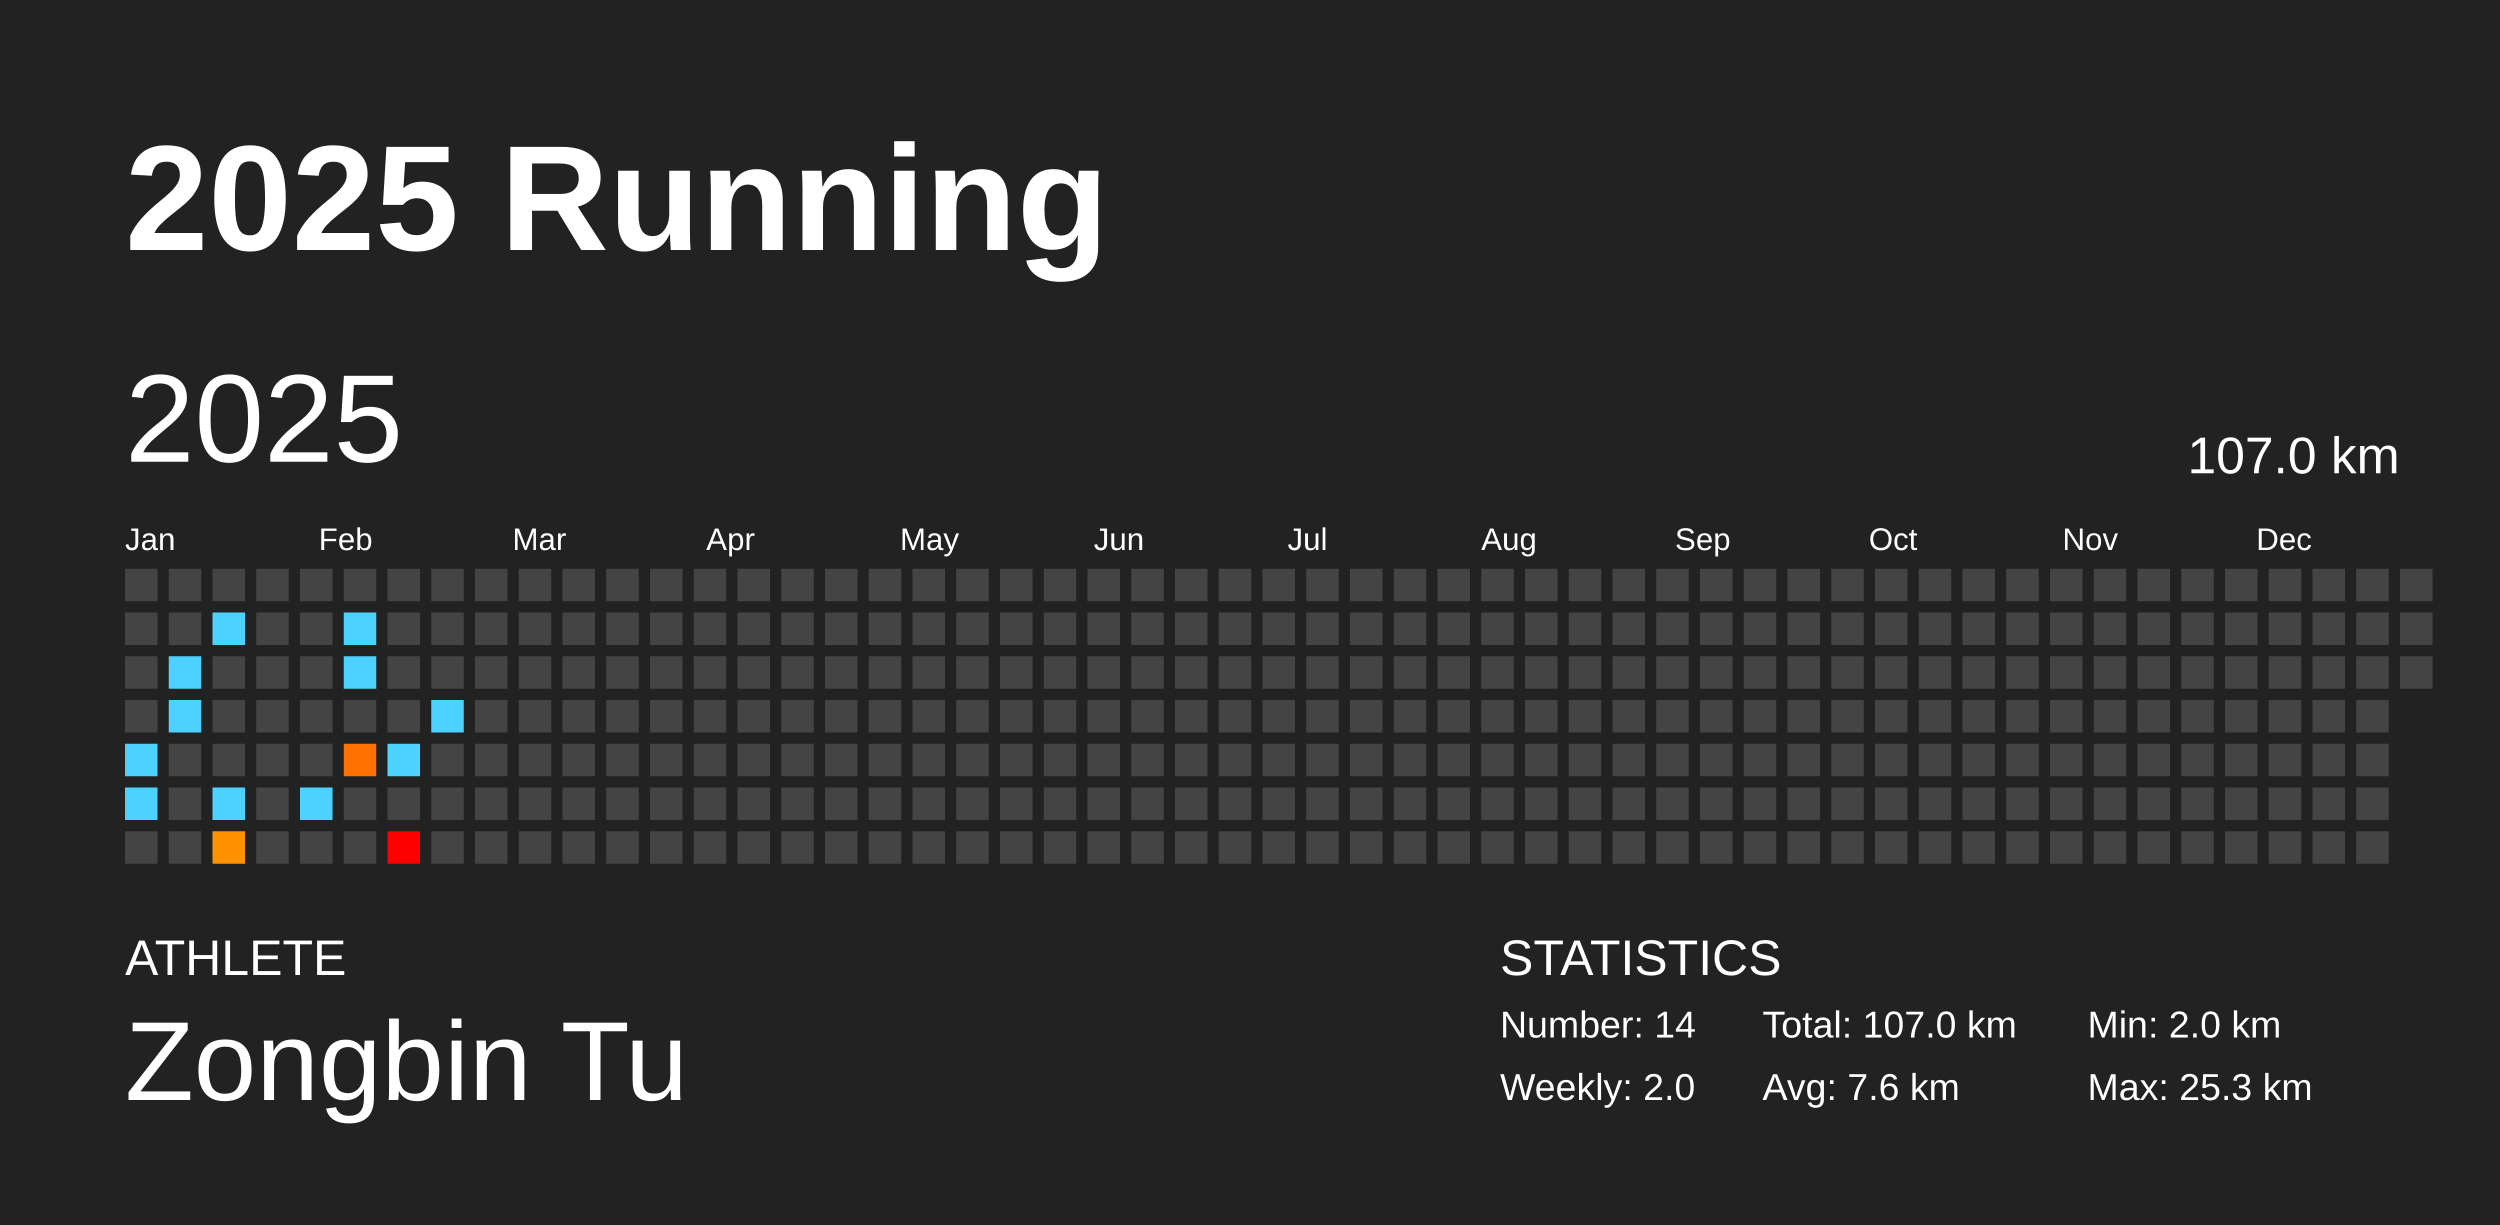
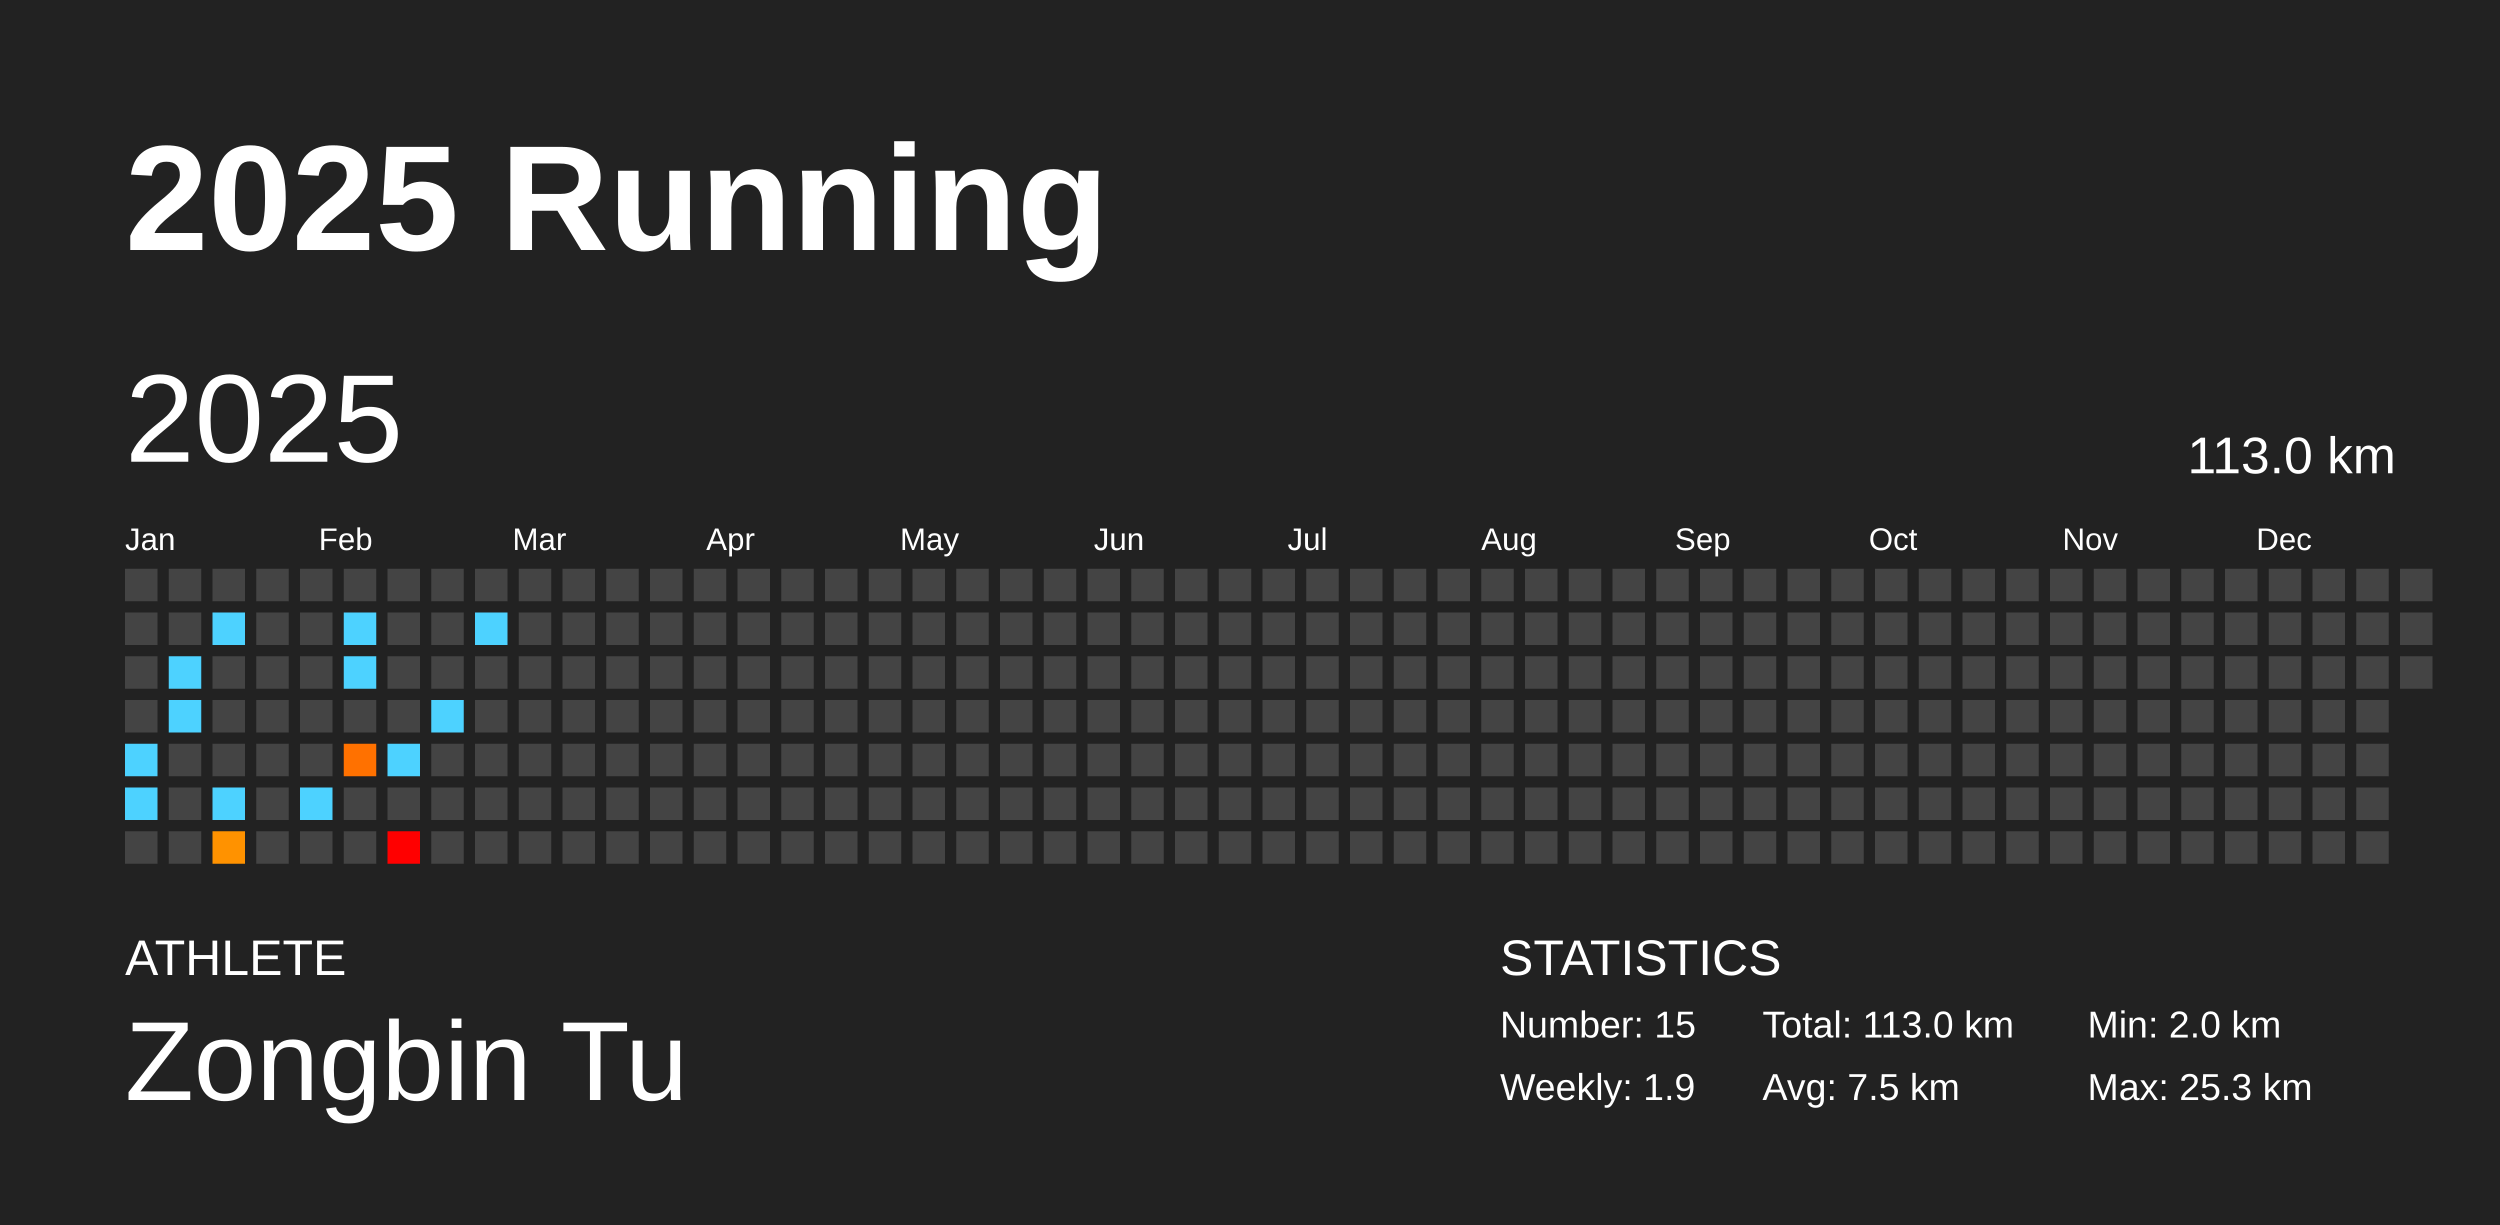
<svg xmlns="http://www.w3.org/2000/svg" baseProfile="full" height="98mm" version="1.1" viewBox="0,0,200,98" width="200mm">
  <defs />
  <rect fill="#222222" height="98" width="200" x="0" y="0" />
  <text fill="#FFFFFF" style="font-size:12px; font-family:Arial; font-weight:bold;" x="10" y="20">2025 Running</text>
  <text fill="#FFFFFF" style="font-size:4px; font-family:Arial" x="10" y="78">ATHLETE</text>
  <text fill="#FFFFFF" style="font-size:9px; font-family:Arial" x="10" y="88">Zongbin Tu</text>
  <text fill="#FFFFFF" style="font-size:4px; font-family:Arial" x="120" y="78">STATISTICS</text>
-   <text fill="#FFFFFF" style="font-size:3px; font-family:Arial" x="120" y="83">Number: 14</text>
-   <text fill="#FFFFFF" style="font-size:3px; font-family:Arial" x="120" y="88">Weekly: 2.0</text>
-   <text fill="#FFFFFF" style="font-size:3px; font-family:Arial" x="141" y="83">Total: 107.0 km</text>
-   <text fill="#FFFFFF" style="font-size:3px; font-family:Arial" x="141" y="88">Avg: 7.6 km</text>
+   <text fill="#FFFFFF" style="font-size:3px; font-family:Arial" x="120" y="83">Number: 15</text>
+   <text fill="#FFFFFF" style="font-size:3px; font-family:Arial" x="120" y="88">Weekly: 1.9</text>
+   <text fill="#FFFFFF" style="font-size:3px; font-family:Arial" x="141" y="83">Total: 113.0 km</text>
+   <text fill="#FFFFFF" style="font-size:3px; font-family:Arial" x="141" y="88">Avg: 7.5 km</text>
  <text fill="#FFFFFF" style="font-size:3px; font-family:Arial" x="167" y="83">Min: 2.0 km</text>
  <text fill="#FFFFFF" style="font-size:3px; font-family:Arial" x="167" y="88">Max: 25.3 km</text>
  <text dominant-baseline="hanging" fill="#FFFFFF" style="font-size:10.0px; font-family:Arial;" x="10" y="30">2025</text>
-   <text dominant-baseline="hanging" fill="#FFFFFF" style="font-size:4.125px; font-family:Arial;" x="175" y="35">107.0 km</text>
+   <text dominant-baseline="hanging" fill="#FFFFFF" style="font-size:4.125px; font-family:Arial;" x="175" y="35">113.0 km</text>
  <text fill="#FFFFFF" style="font-size:2.5px; font-family:Arial" x="10.0" y="44">Jan</text>
  <text fill="#FFFFFF" style="font-size:2.5px; font-family:Arial" x="25.5" y="44">Feb</text>
  <text fill="#FFFFFF" style="font-size:2.5px; font-family:Arial" x="41.0" y="44">Mar</text>
  <text fill="#FFFFFF" style="font-size:2.5px; font-family:Arial" x="56.5" y="44">Apr</text>
  <text fill="#FFFFFF" style="font-size:2.5px; font-family:Arial" x="72.0" y="44">May</text>
  <text fill="#FFFFFF" style="font-size:2.5px; font-family:Arial" x="87.5" y="44">Jun</text>
  <text fill="#FFFFFF" style="font-size:2.5px; font-family:Arial" x="103.0" y="44">Jul</text>
  <text fill="#FFFFFF" style="font-size:2.5px; font-family:Arial" x="118.5" y="44">Aug</text>
  <text fill="#FFFFFF" style="font-size:2.5px; font-family:Arial" x="134.0" y="44">Sep</text>
  <text fill="#FFFFFF" style="font-size:2.5px; font-family:Arial" x="149.5" y="44">Oct</text>
  <text fill="#FFFFFF" style="font-size:2.5px; font-family:Arial" x="165.0" y="44">Nov</text>
  <text fill="#FFFFFF" style="font-size:2.5px; font-family:Arial" x="180.5" y="44">Dec</text>
  <rect fill="#444444" height="2.6" width="2.6" x="10.0" y="45.5" />
  <rect fill="#444444" height="2.6" width="2.6" x="10.0" y="49.0" />
  <rect fill="#444444" height="2.6" width="2.6" x="10.0" y="52.5" />
  <rect fill="#444444" height="2.6" width="2.6" x="10.0" y="56.0" />
  <rect fill="#4dd2ff" height="2.6" width="2.6" x="10.0" y="59.5" />
  <rect fill="#4dd2ff" height="2.6" width="2.6" x="10.0" y="63.0" />
  <rect fill="#444444" height="2.6" width="2.6" x="10.0" y="66.5" />
  <rect fill="#444444" height="2.6" width="2.6" x="13.5" y="45.5" />
  <rect fill="#444444" height="2.6" width="2.6" x="13.5" y="49.0" />
  <rect fill="#4dd2ff" height="2.6" width="2.6" x="13.5" y="52.5" />
  <rect fill="#4dd2ff" height="2.6" width="2.6" x="13.5" y="56.0" />
  <rect fill="#444444" height="2.6" width="2.6" x="13.5" y="59.5" />
  <rect fill="#444444" height="2.6" width="2.6" x="13.5" y="63.0" />
  <rect fill="#444444" height="2.6" width="2.6" x="13.5" y="66.5" />
  <rect fill="#444444" height="2.6" width="2.6" x="17.0" y="45.5" />
  <rect fill="#4dd2ff" height="2.6" width="2.6" x="17.0" y="49.0" />
  <rect fill="#444444" height="2.6" width="2.6" x="17.0" y="52.5" />
  <rect fill="#444444" height="2.6" width="2.6" x="17.0" y="56.0" />
  <rect fill="#444444" height="2.6" width="2.6" x="17.0" y="59.5" />
  <rect fill="#4dd2ff" height="2.6" width="2.6" x="17.0" y="63.0" />
  <rect fill="#ff9200" height="2.6" width="2.6" x="17.0" y="66.5" />
  <rect fill="#444444" height="2.6" width="2.6" x="20.5" y="45.5" />
  <rect fill="#444444" height="2.6" width="2.6" x="20.5" y="49.0" />
  <rect fill="#444444" height="2.6" width="2.6" x="20.5" y="52.5" />
  <rect fill="#444444" height="2.6" width="2.6" x="20.5" y="56.0" />
  <rect fill="#444444" height="2.6" width="2.6" x="20.5" y="59.5" />
  <rect fill="#444444" height="2.6" width="2.6" x="20.5" y="63.0" />
  <rect fill="#444444" height="2.6" width="2.6" x="20.5" y="66.5" />
  <rect fill="#444444" height="2.6" width="2.6" x="24.0" y="45.5" />
  <rect fill="#444444" height="2.6" width="2.6" x="24.0" y="49.0" />
  <rect fill="#444444" height="2.6" width="2.6" x="24.0" y="52.5" />
  <rect fill="#444444" height="2.6" width="2.6" x="24.0" y="56.0" />
  <rect fill="#444444" height="2.6" width="2.6" x="24.0" y="59.5" />
  <rect fill="#4dd2ff" height="2.6" width="2.6" x="24.0" y="63.0" />
  <rect fill="#444444" height="2.6" width="2.6" x="24.0" y="66.5" />
  <rect fill="#444444" height="2.6" width="2.6" x="27.5" y="45.5" />
  <rect fill="#4dd2ff" height="2.6" width="2.6" x="27.5" y="49.0" />
  <rect fill="#4dd2ff" height="2.6" width="2.6" x="27.5" y="52.5" />
  <rect fill="#444444" height="2.6" width="2.6" x="27.5" y="56.0" />
  <rect fill="#ff7100" height="2.6" width="2.6" x="27.5" y="59.5" />
  <rect fill="#444444" height="2.6" width="2.6" x="27.5" y="63.0" />
  <rect fill="#444444" height="2.6" width="2.6" x="27.5" y="66.5" />
  <rect fill="#444444" height="2.6" width="2.6" x="31.0" y="45.5" />
  <rect fill="#444444" height="2.6" width="2.6" x="31.0" y="49.0" />
  <rect fill="#444444" height="2.6" width="2.6" x="31.0" y="52.5" />
  <rect fill="#444444" height="2.6" width="2.6" x="31.0" y="56.0" />
  <rect fill="#4dd2ff" height="2.6" width="2.6" x="31.0" y="59.5" />
  <rect fill="#444444" height="2.6" width="2.6" x="31.0" y="63.0" />
  <rect fill="red" height="2.6" width="2.6" x="31.0" y="66.5" />
  <rect fill="#444444" height="2.6" width="2.6" x="34.5" y="45.5" />
  <rect fill="#444444" height="2.6" width="2.6" x="34.5" y="49.0" />
  <rect fill="#444444" height="2.6" width="2.6" x="34.5" y="52.5" />
  <rect fill="#4dd2ff" height="2.6" width="2.6" x="34.5" y="56.0" />
  <rect fill="#444444" height="2.6" width="2.6" x="34.5" y="59.5" />
  <rect fill="#444444" height="2.6" width="2.6" x="34.5" y="63.0" />
  <rect fill="#444444" height="2.6" width="2.6" x="34.5" y="66.5" />
  <rect fill="#444444" height="2.6" width="2.6" x="38.0" y="45.5" />
-   <rect fill="#444444" height="2.6" width="2.6" x="38.0" y="49.0" />
+   <rect fill="#4dd2ff" height="2.6" width="2.6" x="38.0" y="49.0" />
  <rect fill="#444444" height="2.6" width="2.6" x="38.0" y="52.5" />
  <rect fill="#444444" height="2.6" width="2.6" x="38.0" y="56.0" />
  <rect fill="#444444" height="2.6" width="2.6" x="38.0" y="59.5" />
  <rect fill="#444444" height="2.6" width="2.6" x="38.0" y="63.0" />
  <rect fill="#444444" height="2.6" width="2.6" x="38.0" y="66.5" />
  <rect fill="#444444" height="2.6" width="2.6" x="41.5" y="45.5" />
  <rect fill="#444444" height="2.6" width="2.6" x="41.5" y="49.0" />
  <rect fill="#444444" height="2.6" width="2.6" x="41.5" y="52.5" />
  <rect fill="#444444" height="2.6" width="2.6" x="41.5" y="56.0" />
  <rect fill="#444444" height="2.6" width="2.6" x="41.5" y="59.5" />
  <rect fill="#444444" height="2.6" width="2.6" x="41.5" y="63.0" />
  <rect fill="#444444" height="2.6" width="2.6" x="41.5" y="66.5" />
  <rect fill="#444444" height="2.6" width="2.6" x="45.0" y="45.5" />
  <rect fill="#444444" height="2.6" width="2.6" x="45.0" y="49.0" />
  <rect fill="#444444" height="2.6" width="2.6" x="45.0" y="52.5" />
  <rect fill="#444444" height="2.6" width="2.6" x="45.0" y="56.0" />
  <rect fill="#444444" height="2.6" width="2.6" x="45.0" y="59.5" />
  <rect fill="#444444" height="2.6" width="2.6" x="45.0" y="63.0" />
  <rect fill="#444444" height="2.6" width="2.6" x="45.0" y="66.5" />
  <rect fill="#444444" height="2.6" width="2.6" x="48.5" y="45.5" />
  <rect fill="#444444" height="2.6" width="2.6" x="48.5" y="49.0" />
  <rect fill="#444444" height="2.6" width="2.6" x="48.5" y="52.5" />
  <rect fill="#444444" height="2.6" width="2.6" x="48.5" y="56.0" />
  <rect fill="#444444" height="2.6" width="2.6" x="48.5" y="59.5" />
  <rect fill="#444444" height="2.6" width="2.6" x="48.5" y="63.0" />
  <rect fill="#444444" height="2.6" width="2.6" x="48.5" y="66.5" />
  <rect fill="#444444" height="2.6" width="2.6" x="52.0" y="45.5" />
  <rect fill="#444444" height="2.6" width="2.6" x="52.0" y="49.0" />
  <rect fill="#444444" height="2.6" width="2.6" x="52.0" y="52.5" />
  <rect fill="#444444" height="2.6" width="2.6" x="52.0" y="56.0" />
  <rect fill="#444444" height="2.6" width="2.6" x="52.0" y="59.5" />
  <rect fill="#444444" height="2.6" width="2.6" x="52.0" y="63.0" />
  <rect fill="#444444" height="2.6" width="2.6" x="52.0" y="66.5" />
  <rect fill="#444444" height="2.6" width="2.6" x="55.5" y="45.5" />
  <rect fill="#444444" height="2.6" width="2.6" x="55.5" y="49.0" />
  <rect fill="#444444" height="2.6" width="2.6" x="55.5" y="52.5" />
  <rect fill="#444444" height="2.6" width="2.6" x="55.5" y="56.0" />
  <rect fill="#444444" height="2.6" width="2.6" x="55.5" y="59.5" />
  <rect fill="#444444" height="2.6" width="2.6" x="55.5" y="63.0" />
  <rect fill="#444444" height="2.6" width="2.6" x="55.5" y="66.5" />
  <rect fill="#444444" height="2.6" width="2.6" x="59.0" y="45.5" />
  <rect fill="#444444" height="2.6" width="2.6" x="59.0" y="49.0" />
  <rect fill="#444444" height="2.6" width="2.6" x="59.0" y="52.5" />
  <rect fill="#444444" height="2.6" width="2.6" x="59.0" y="56.0" />
  <rect fill="#444444" height="2.6" width="2.6" x="59.0" y="59.5" />
  <rect fill="#444444" height="2.6" width="2.6" x="59.0" y="63.0" />
  <rect fill="#444444" height="2.6" width="2.6" x="59.0" y="66.5" />
  <rect fill="#444444" height="2.6" width="2.6" x="62.5" y="45.5" />
  <rect fill="#444444" height="2.6" width="2.6" x="62.5" y="49.0" />
  <rect fill="#444444" height="2.6" width="2.6" x="62.5" y="52.5" />
  <rect fill="#444444" height="2.6" width="2.6" x="62.5" y="56.0" />
  <rect fill="#444444" height="2.6" width="2.6" x="62.5" y="59.5" />
  <rect fill="#444444" height="2.6" width="2.6" x="62.5" y="63.0" />
  <rect fill="#444444" height="2.6" width="2.6" x="62.5" y="66.5" />
  <rect fill="#444444" height="2.6" width="2.6" x="66.0" y="45.5" />
  <rect fill="#444444" height="2.6" width="2.6" x="66.0" y="49.0" />
  <rect fill="#444444" height="2.6" width="2.6" x="66.0" y="52.5" />
  <rect fill="#444444" height="2.6" width="2.6" x="66.0" y="56.0" />
  <rect fill="#444444" height="2.6" width="2.6" x="66.0" y="59.5" />
  <rect fill="#444444" height="2.6" width="2.6" x="66.0" y="63.0" />
  <rect fill="#444444" height="2.6" width="2.6" x="66.0" y="66.5" />
  <rect fill="#444444" height="2.6" width="2.6" x="69.5" y="45.5" />
  <rect fill="#444444" height="2.6" width="2.6" x="69.5" y="49.0" />
  <rect fill="#444444" height="2.6" width="2.6" x="69.5" y="52.5" />
  <rect fill="#444444" height="2.6" width="2.6" x="69.5" y="56.0" />
  <rect fill="#444444" height="2.6" width="2.6" x="69.5" y="59.5" />
  <rect fill="#444444" height="2.6" width="2.6" x="69.5" y="63.0" />
  <rect fill="#444444" height="2.6" width="2.6" x="69.5" y="66.5" />
  <rect fill="#444444" height="2.6" width="2.6" x="73.0" y="45.5" />
  <rect fill="#444444" height="2.6" width="2.6" x="73.0" y="49.0" />
  <rect fill="#444444" height="2.6" width="2.6" x="73.0" y="52.5" />
  <rect fill="#444444" height="2.6" width="2.6" x="73.0" y="56.0" />
  <rect fill="#444444" height="2.6" width="2.6" x="73.0" y="59.5" />
  <rect fill="#444444" height="2.6" width="2.6" x="73.0" y="63.0" />
  <rect fill="#444444" height="2.6" width="2.6" x="73.0" y="66.5" />
  <rect fill="#444444" height="2.6" width="2.6" x="76.5" y="45.5" />
  <rect fill="#444444" height="2.6" width="2.6" x="76.5" y="49.0" />
  <rect fill="#444444" height="2.6" width="2.6" x="76.5" y="52.5" />
  <rect fill="#444444" height="2.6" width="2.6" x="76.5" y="56.0" />
  <rect fill="#444444" height="2.6" width="2.6" x="76.5" y="59.5" />
  <rect fill="#444444" height="2.6" width="2.6" x="76.5" y="63.0" />
  <rect fill="#444444" height="2.6" width="2.6" x="76.5" y="66.5" />
  <rect fill="#444444" height="2.6" width="2.6" x="80.0" y="45.5" />
  <rect fill="#444444" height="2.6" width="2.6" x="80.0" y="49.0" />
  <rect fill="#444444" height="2.6" width="2.6" x="80.0" y="52.5" />
  <rect fill="#444444" height="2.6" width="2.6" x="80.0" y="56.0" />
  <rect fill="#444444" height="2.6" width="2.6" x="80.0" y="59.5" />
  <rect fill="#444444" height="2.6" width="2.6" x="80.0" y="63.0" />
  <rect fill="#444444" height="2.6" width="2.6" x="80.0" y="66.5" />
  <rect fill="#444444" height="2.6" width="2.6" x="83.5" y="45.5" />
  <rect fill="#444444" height="2.6" width="2.6" x="83.5" y="49.0" />
  <rect fill="#444444" height="2.6" width="2.6" x="83.5" y="52.5" />
  <rect fill="#444444" height="2.6" width="2.6" x="83.5" y="56.0" />
  <rect fill="#444444" height="2.6" width="2.6" x="83.5" y="59.5" />
  <rect fill="#444444" height="2.6" width="2.6" x="83.5" y="63.0" />
  <rect fill="#444444" height="2.6" width="2.6" x="83.5" y="66.5" />
  <rect fill="#444444" height="2.6" width="2.6" x="87.0" y="45.5" />
  <rect fill="#444444" height="2.6" width="2.6" x="87.0" y="49.0" />
  <rect fill="#444444" height="2.6" width="2.6" x="87.0" y="52.5" />
  <rect fill="#444444" height="2.6" width="2.6" x="87.0" y="56.0" />
  <rect fill="#444444" height="2.6" width="2.6" x="87.0" y="59.5" />
  <rect fill="#444444" height="2.6" width="2.6" x="87.0" y="63.0" />
  <rect fill="#444444" height="2.6" width="2.6" x="87.0" y="66.5" />
  <rect fill="#444444" height="2.6" width="2.6" x="90.5" y="45.5" />
  <rect fill="#444444" height="2.6" width="2.6" x="90.5" y="49.0" />
  <rect fill="#444444" height="2.6" width="2.6" x="90.5" y="52.5" />
  <rect fill="#444444" height="2.6" width="2.6" x="90.5" y="56.0" />
  <rect fill="#444444" height="2.6" width="2.6" x="90.5" y="59.5" />
  <rect fill="#444444" height="2.6" width="2.6" x="90.5" y="63.0" />
  <rect fill="#444444" height="2.6" width="2.6" x="90.5" y="66.5" />
  <rect fill="#444444" height="2.6" width="2.6" x="94.0" y="45.5" />
  <rect fill="#444444" height="2.6" width="2.6" x="94.0" y="49.0" />
  <rect fill="#444444" height="2.6" width="2.6" x="94.0" y="52.5" />
  <rect fill="#444444" height="2.6" width="2.6" x="94.0" y="56.0" />
  <rect fill="#444444" height="2.6" width="2.6" x="94.0" y="59.5" />
  <rect fill="#444444" height="2.6" width="2.6" x="94.0" y="63.0" />
  <rect fill="#444444" height="2.6" width="2.6" x="94.0" y="66.5" />
  <rect fill="#444444" height="2.6" width="2.6" x="97.5" y="45.5" />
  <rect fill="#444444" height="2.6" width="2.6" x="97.5" y="49.0" />
  <rect fill="#444444" height="2.6" width="2.6" x="97.5" y="52.5" />
  <rect fill="#444444" height="2.6" width="2.6" x="97.5" y="56.0" />
  <rect fill="#444444" height="2.6" width="2.6" x="97.5" y="59.5" />
  <rect fill="#444444" height="2.6" width="2.6" x="97.5" y="63.0" />
  <rect fill="#444444" height="2.6" width="2.6" x="97.5" y="66.5" />
  <rect fill="#444444" height="2.6" width="2.6" x="101.0" y="45.5" />
  <rect fill="#444444" height="2.6" width="2.6" x="101.0" y="49.0" />
  <rect fill="#444444" height="2.6" width="2.6" x="101.0" y="52.5" />
  <rect fill="#444444" height="2.6" width="2.6" x="101.0" y="56.0" />
  <rect fill="#444444" height="2.6" width="2.6" x="101.0" y="59.5" />
  <rect fill="#444444" height="2.6" width="2.6" x="101.0" y="63.0" />
  <rect fill="#444444" height="2.6" width="2.6" x="101.0" y="66.5" />
  <rect fill="#444444" height="2.6" width="2.6" x="104.5" y="45.5" />
  <rect fill="#444444" height="2.6" width="2.6" x="104.5" y="49.0" />
  <rect fill="#444444" height="2.6" width="2.6" x="104.5" y="52.5" />
  <rect fill="#444444" height="2.6" width="2.6" x="104.5" y="56.0" />
  <rect fill="#444444" height="2.6" width="2.6" x="104.5" y="59.5" />
  <rect fill="#444444" height="2.6" width="2.6" x="104.5" y="63.0" />
  <rect fill="#444444" height="2.6" width="2.6" x="104.5" y="66.5" />
  <rect fill="#444444" height="2.6" width="2.6" x="108.0" y="45.5" />
  <rect fill="#444444" height="2.6" width="2.6" x="108.0" y="49.0" />
  <rect fill="#444444" height="2.6" width="2.6" x="108.0" y="52.5" />
  <rect fill="#444444" height="2.6" width="2.6" x="108.0" y="56.0" />
  <rect fill="#444444" height="2.6" width="2.6" x="108.0" y="59.5" />
  <rect fill="#444444" height="2.6" width="2.6" x="108.0" y="63.0" />
  <rect fill="#444444" height="2.6" width="2.6" x="108.0" y="66.5" />
  <rect fill="#444444" height="2.6" width="2.6" x="111.5" y="45.5" />
  <rect fill="#444444" height="2.6" width="2.6" x="111.5" y="49.0" />
  <rect fill="#444444" height="2.6" width="2.6" x="111.5" y="52.5" />
  <rect fill="#444444" height="2.6" width="2.6" x="111.5" y="56.0" />
  <rect fill="#444444" height="2.6" width="2.6" x="111.5" y="59.5" />
  <rect fill="#444444" height="2.6" width="2.6" x="111.5" y="63.0" />
  <rect fill="#444444" height="2.6" width="2.6" x="111.5" y="66.5" />
  <rect fill="#444444" height="2.6" width="2.6" x="115.0" y="45.5" />
  <rect fill="#444444" height="2.6" width="2.6" x="115.0" y="49.0" />
  <rect fill="#444444" height="2.6" width="2.6" x="115.0" y="52.5" />
  <rect fill="#444444" height="2.6" width="2.6" x="115.0" y="56.0" />
  <rect fill="#444444" height="2.6" width="2.6" x="115.0" y="59.5" />
  <rect fill="#444444" height="2.6" width="2.6" x="115.0" y="63.0" />
  <rect fill="#444444" height="2.6" width="2.6" x="115.0" y="66.5" />
  <rect fill="#444444" height="2.6" width="2.6" x="118.5" y="45.5" />
  <rect fill="#444444" height="2.6" width="2.6" x="118.5" y="49.0" />
  <rect fill="#444444" height="2.6" width="2.6" x="118.5" y="52.5" />
  <rect fill="#444444" height="2.6" width="2.6" x="118.5" y="56.0" />
  <rect fill="#444444" height="2.6" width="2.6" x="118.5" y="59.5" />
  <rect fill="#444444" height="2.6" width="2.6" x="118.5" y="63.0" />
  <rect fill="#444444" height="2.6" width="2.6" x="118.5" y="66.5" />
  <rect fill="#444444" height="2.6" width="2.6" x="122.0" y="45.5" />
  <rect fill="#444444" height="2.6" width="2.6" x="122.0" y="49.0" />
  <rect fill="#444444" height="2.6" width="2.6" x="122.0" y="52.5" />
  <rect fill="#444444" height="2.6" width="2.6" x="122.0" y="56.0" />
  <rect fill="#444444" height="2.6" width="2.6" x="122.0" y="59.5" />
  <rect fill="#444444" height="2.6" width="2.6" x="122.0" y="63.0" />
  <rect fill="#444444" height="2.6" width="2.6" x="122.0" y="66.5" />
  <rect fill="#444444" height="2.6" width="2.6" x="125.5" y="45.5" />
  <rect fill="#444444" height="2.6" width="2.6" x="125.5" y="49.0" />
  <rect fill="#444444" height="2.6" width="2.6" x="125.5" y="52.5" />
  <rect fill="#444444" height="2.6" width="2.6" x="125.5" y="56.0" />
  <rect fill="#444444" height="2.6" width="2.6" x="125.5" y="59.5" />
  <rect fill="#444444" height="2.6" width="2.6" x="125.5" y="63.0" />
  <rect fill="#444444" height="2.6" width="2.6" x="125.5" y="66.5" />
  <rect fill="#444444" height="2.6" width="2.6" x="129.0" y="45.5" />
  <rect fill="#444444" height="2.6" width="2.6" x="129.0" y="49.0" />
  <rect fill="#444444" height="2.6" width="2.6" x="129.0" y="52.5" />
  <rect fill="#444444" height="2.6" width="2.6" x="129.0" y="56.0" />
  <rect fill="#444444" height="2.6" width="2.6" x="129.0" y="59.5" />
  <rect fill="#444444" height="2.6" width="2.6" x="129.0" y="63.0" />
  <rect fill="#444444" height="2.6" width="2.6" x="129.0" y="66.5" />
  <rect fill="#444444" height="2.6" width="2.6" x="132.5" y="45.5" />
  <rect fill="#444444" height="2.6" width="2.6" x="132.5" y="49.0" />
  <rect fill="#444444" height="2.6" width="2.6" x="132.5" y="52.5" />
  <rect fill="#444444" height="2.6" width="2.6" x="132.5" y="56.0" />
  <rect fill="#444444" height="2.6" width="2.6" x="132.5" y="59.5" />
  <rect fill="#444444" height="2.6" width="2.6" x="132.5" y="63.0" />
  <rect fill="#444444" height="2.6" width="2.6" x="132.5" y="66.5" />
  <rect fill="#444444" height="2.6" width="2.6" x="136.0" y="45.5" />
  <rect fill="#444444" height="2.6" width="2.6" x="136.0" y="49.0" />
  <rect fill="#444444" height="2.6" width="2.6" x="136.0" y="52.5" />
  <rect fill="#444444" height="2.6" width="2.6" x="136.0" y="56.0" />
  <rect fill="#444444" height="2.6" width="2.6" x="136.0" y="59.5" />
  <rect fill="#444444" height="2.6" width="2.6" x="136.0" y="63.0" />
  <rect fill="#444444" height="2.6" width="2.6" x="136.0" y="66.5" />
  <rect fill="#444444" height="2.6" width="2.6" x="139.5" y="45.5" />
  <rect fill="#444444" height="2.6" width="2.6" x="139.5" y="49.0" />
  <rect fill="#444444" height="2.6" width="2.6" x="139.5" y="52.5" />
  <rect fill="#444444" height="2.6" width="2.6" x="139.5" y="56.0" />
  <rect fill="#444444" height="2.6" width="2.6" x="139.5" y="59.5" />
  <rect fill="#444444" height="2.6" width="2.6" x="139.5" y="63.0" />
  <rect fill="#444444" height="2.6" width="2.6" x="139.5" y="66.5" />
  <rect fill="#444444" height="2.6" width="2.6" x="143.0" y="45.5" />
  <rect fill="#444444" height="2.6" width="2.6" x="143.0" y="49.0" />
  <rect fill="#444444" height="2.6" width="2.6" x="143.0" y="52.5" />
  <rect fill="#444444" height="2.6" width="2.6" x="143.0" y="56.0" />
  <rect fill="#444444" height="2.6" width="2.6" x="143.0" y="59.5" />
  <rect fill="#444444" height="2.6" width="2.6" x="143.0" y="63.0" />
  <rect fill="#444444" height="2.6" width="2.6" x="143.0" y="66.5" />
  <rect fill="#444444" height="2.6" width="2.6" x="146.5" y="45.5" />
  <rect fill="#444444" height="2.6" width="2.6" x="146.5" y="49.0" />
  <rect fill="#444444" height="2.6" width="2.6" x="146.5" y="52.5" />
  <rect fill="#444444" height="2.6" width="2.6" x="146.5" y="56.0" />
  <rect fill="#444444" height="2.6" width="2.6" x="146.5" y="59.5" />
  <rect fill="#444444" height="2.6" width="2.6" x="146.5" y="63.0" />
  <rect fill="#444444" height="2.6" width="2.6" x="146.5" y="66.5" />
  <rect fill="#444444" height="2.6" width="2.6" x="150.0" y="45.5" />
  <rect fill="#444444" height="2.6" width="2.6" x="150.0" y="49.0" />
  <rect fill="#444444" height="2.6" width="2.6" x="150.0" y="52.5" />
  <rect fill="#444444" height="2.6" width="2.6" x="150.0" y="56.0" />
  <rect fill="#444444" height="2.6" width="2.6" x="150.0" y="59.5" />
  <rect fill="#444444" height="2.6" width="2.6" x="150.0" y="63.0" />
  <rect fill="#444444" height="2.6" width="2.6" x="150.0" y="66.5" />
  <rect fill="#444444" height="2.6" width="2.6" x="153.5" y="45.5" />
  <rect fill="#444444" height="2.6" width="2.6" x="153.5" y="49.0" />
  <rect fill="#444444" height="2.6" width="2.6" x="153.5" y="52.5" />
  <rect fill="#444444" height="2.6" width="2.6" x="153.5" y="56.0" />
  <rect fill="#444444" height="2.6" width="2.6" x="153.5" y="59.5" />
  <rect fill="#444444" height="2.6" width="2.6" x="153.5" y="63.0" />
  <rect fill="#444444" height="2.6" width="2.6" x="153.5" y="66.5" />
  <rect fill="#444444" height="2.6" width="2.6" x="157.0" y="45.5" />
  <rect fill="#444444" height="2.6" width="2.6" x="157.0" y="49.0" />
  <rect fill="#444444" height="2.6" width="2.6" x="157.0" y="52.5" />
  <rect fill="#444444" height="2.6" width="2.6" x="157.0" y="56.0" />
  <rect fill="#444444" height="2.6" width="2.6" x="157.0" y="59.5" />
  <rect fill="#444444" height="2.6" width="2.6" x="157.0" y="63.0" />
  <rect fill="#444444" height="2.6" width="2.6" x="157.0" y="66.5" />
  <rect fill="#444444" height="2.6" width="2.6" x="160.5" y="45.5" />
  <rect fill="#444444" height="2.6" width="2.6" x="160.5" y="49.0" />
  <rect fill="#444444" height="2.6" width="2.6" x="160.5" y="52.5" />
  <rect fill="#444444" height="2.6" width="2.6" x="160.5" y="56.0" />
  <rect fill="#444444" height="2.6" width="2.6" x="160.5" y="59.5" />
  <rect fill="#444444" height="2.6" width="2.6" x="160.5" y="63.0" />
  <rect fill="#444444" height="2.6" width="2.6" x="160.5" y="66.5" />
  <rect fill="#444444" height="2.6" width="2.6" x="164.0" y="45.5" />
  <rect fill="#444444" height="2.6" width="2.6" x="164.0" y="49.0" />
  <rect fill="#444444" height="2.6" width="2.6" x="164.0" y="52.5" />
  <rect fill="#444444" height="2.6" width="2.6" x="164.0" y="56.0" />
  <rect fill="#444444" height="2.6" width="2.6" x="164.0" y="59.5" />
  <rect fill="#444444" height="2.6" width="2.6" x="164.0" y="63.0" />
  <rect fill="#444444" height="2.6" width="2.6" x="164.0" y="66.5" />
  <rect fill="#444444" height="2.6" width="2.6" x="167.5" y="45.5" />
  <rect fill="#444444" height="2.6" width="2.6" x="167.5" y="49.0" />
  <rect fill="#444444" height="2.6" width="2.6" x="167.5" y="52.5" />
  <rect fill="#444444" height="2.6" width="2.6" x="167.5" y="56.0" />
  <rect fill="#444444" height="2.6" width="2.6" x="167.5" y="59.5" />
  <rect fill="#444444" height="2.6" width="2.6" x="167.5" y="63.0" />
  <rect fill="#444444" height="2.6" width="2.6" x="167.5" y="66.5" />
  <rect fill="#444444" height="2.6" width="2.6" x="171.0" y="45.5" />
  <rect fill="#444444" height="2.6" width="2.6" x="171.0" y="49.0" />
  <rect fill="#444444" height="2.6" width="2.6" x="171.0" y="52.5" />
  <rect fill="#444444" height="2.6" width="2.6" x="171.0" y="56.0" />
  <rect fill="#444444" height="2.6" width="2.6" x="171.0" y="59.5" />
  <rect fill="#444444" height="2.6" width="2.6" x="171.0" y="63.0" />
  <rect fill="#444444" height="2.6" width="2.6" x="171.0" y="66.5" />
  <rect fill="#444444" height="2.6" width="2.6" x="174.5" y="45.5" />
  <rect fill="#444444" height="2.6" width="2.6" x="174.5" y="49.0" />
  <rect fill="#444444" height="2.6" width="2.6" x="174.5" y="52.5" />
  <rect fill="#444444" height="2.6" width="2.6" x="174.5" y="56.0" />
  <rect fill="#444444" height="2.6" width="2.6" x="174.5" y="59.5" />
  <rect fill="#444444" height="2.6" width="2.6" x="174.5" y="63.0" />
  <rect fill="#444444" height="2.6" width="2.6" x="174.5" y="66.5" />
  <rect fill="#444444" height="2.6" width="2.6" x="178.0" y="45.5" />
  <rect fill="#444444" height="2.6" width="2.6" x="178.0" y="49.0" />
  <rect fill="#444444" height="2.6" width="2.6" x="178.0" y="52.5" />
  <rect fill="#444444" height="2.6" width="2.6" x="178.0" y="56.0" />
  <rect fill="#444444" height="2.6" width="2.6" x="178.0" y="59.5" />
  <rect fill="#444444" height="2.6" width="2.6" x="178.0" y="63.0" />
  <rect fill="#444444" height="2.6" width="2.6" x="178.0" y="66.5" />
  <rect fill="#444444" height="2.6" width="2.6" x="181.5" y="45.5" />
  <rect fill="#444444" height="2.6" width="2.6" x="181.5" y="49.0" />
  <rect fill="#444444" height="2.6" width="2.6" x="181.5" y="52.5" />
  <rect fill="#444444" height="2.6" width="2.6" x="181.5" y="56.0" />
  <rect fill="#444444" height="2.6" width="2.6" x="181.5" y="59.5" />
  <rect fill="#444444" height="2.6" width="2.6" x="181.5" y="63.0" />
  <rect fill="#444444" height="2.6" width="2.6" x="181.5" y="66.5" />
  <rect fill="#444444" height="2.6" width="2.6" x="185.0" y="45.5" />
  <rect fill="#444444" height="2.6" width="2.6" x="185.0" y="49.0" />
  <rect fill="#444444" height="2.6" width="2.6" x="185.0" y="52.5" />
  <rect fill="#444444" height="2.6" width="2.6" x="185.0" y="56.0" />
  <rect fill="#444444" height="2.6" width="2.6" x="185.0" y="59.5" />
  <rect fill="#444444" height="2.6" width="2.6" x="185.0" y="63.0" />
  <rect fill="#444444" height="2.6" width="2.6" x="185.0" y="66.5" />
  <rect fill="#444444" height="2.6" width="2.6" x="188.5" y="45.5" />
  <rect fill="#444444" height="2.6" width="2.6" x="188.5" y="49.0" />
  <rect fill="#444444" height="2.6" width="2.6" x="188.5" y="52.5" />
  <rect fill="#444444" height="2.6" width="2.6" x="188.5" y="56.0" />
  <rect fill="#444444" height="2.6" width="2.6" x="188.5" y="59.5" />
  <rect fill="#444444" height="2.6" width="2.6" x="188.5" y="63.0" />
  <rect fill="#444444" height="2.6" width="2.6" x="188.5" y="66.5" />
  <rect fill="#444444" height="2.6" width="2.6" x="192.0" y="45.5" />
  <rect fill="#444444" height="2.6" width="2.6" x="192.0" y="49.0" />
  <rect fill="#444444" height="2.6" width="2.6" x="192.0" y="52.5" />
</svg>
